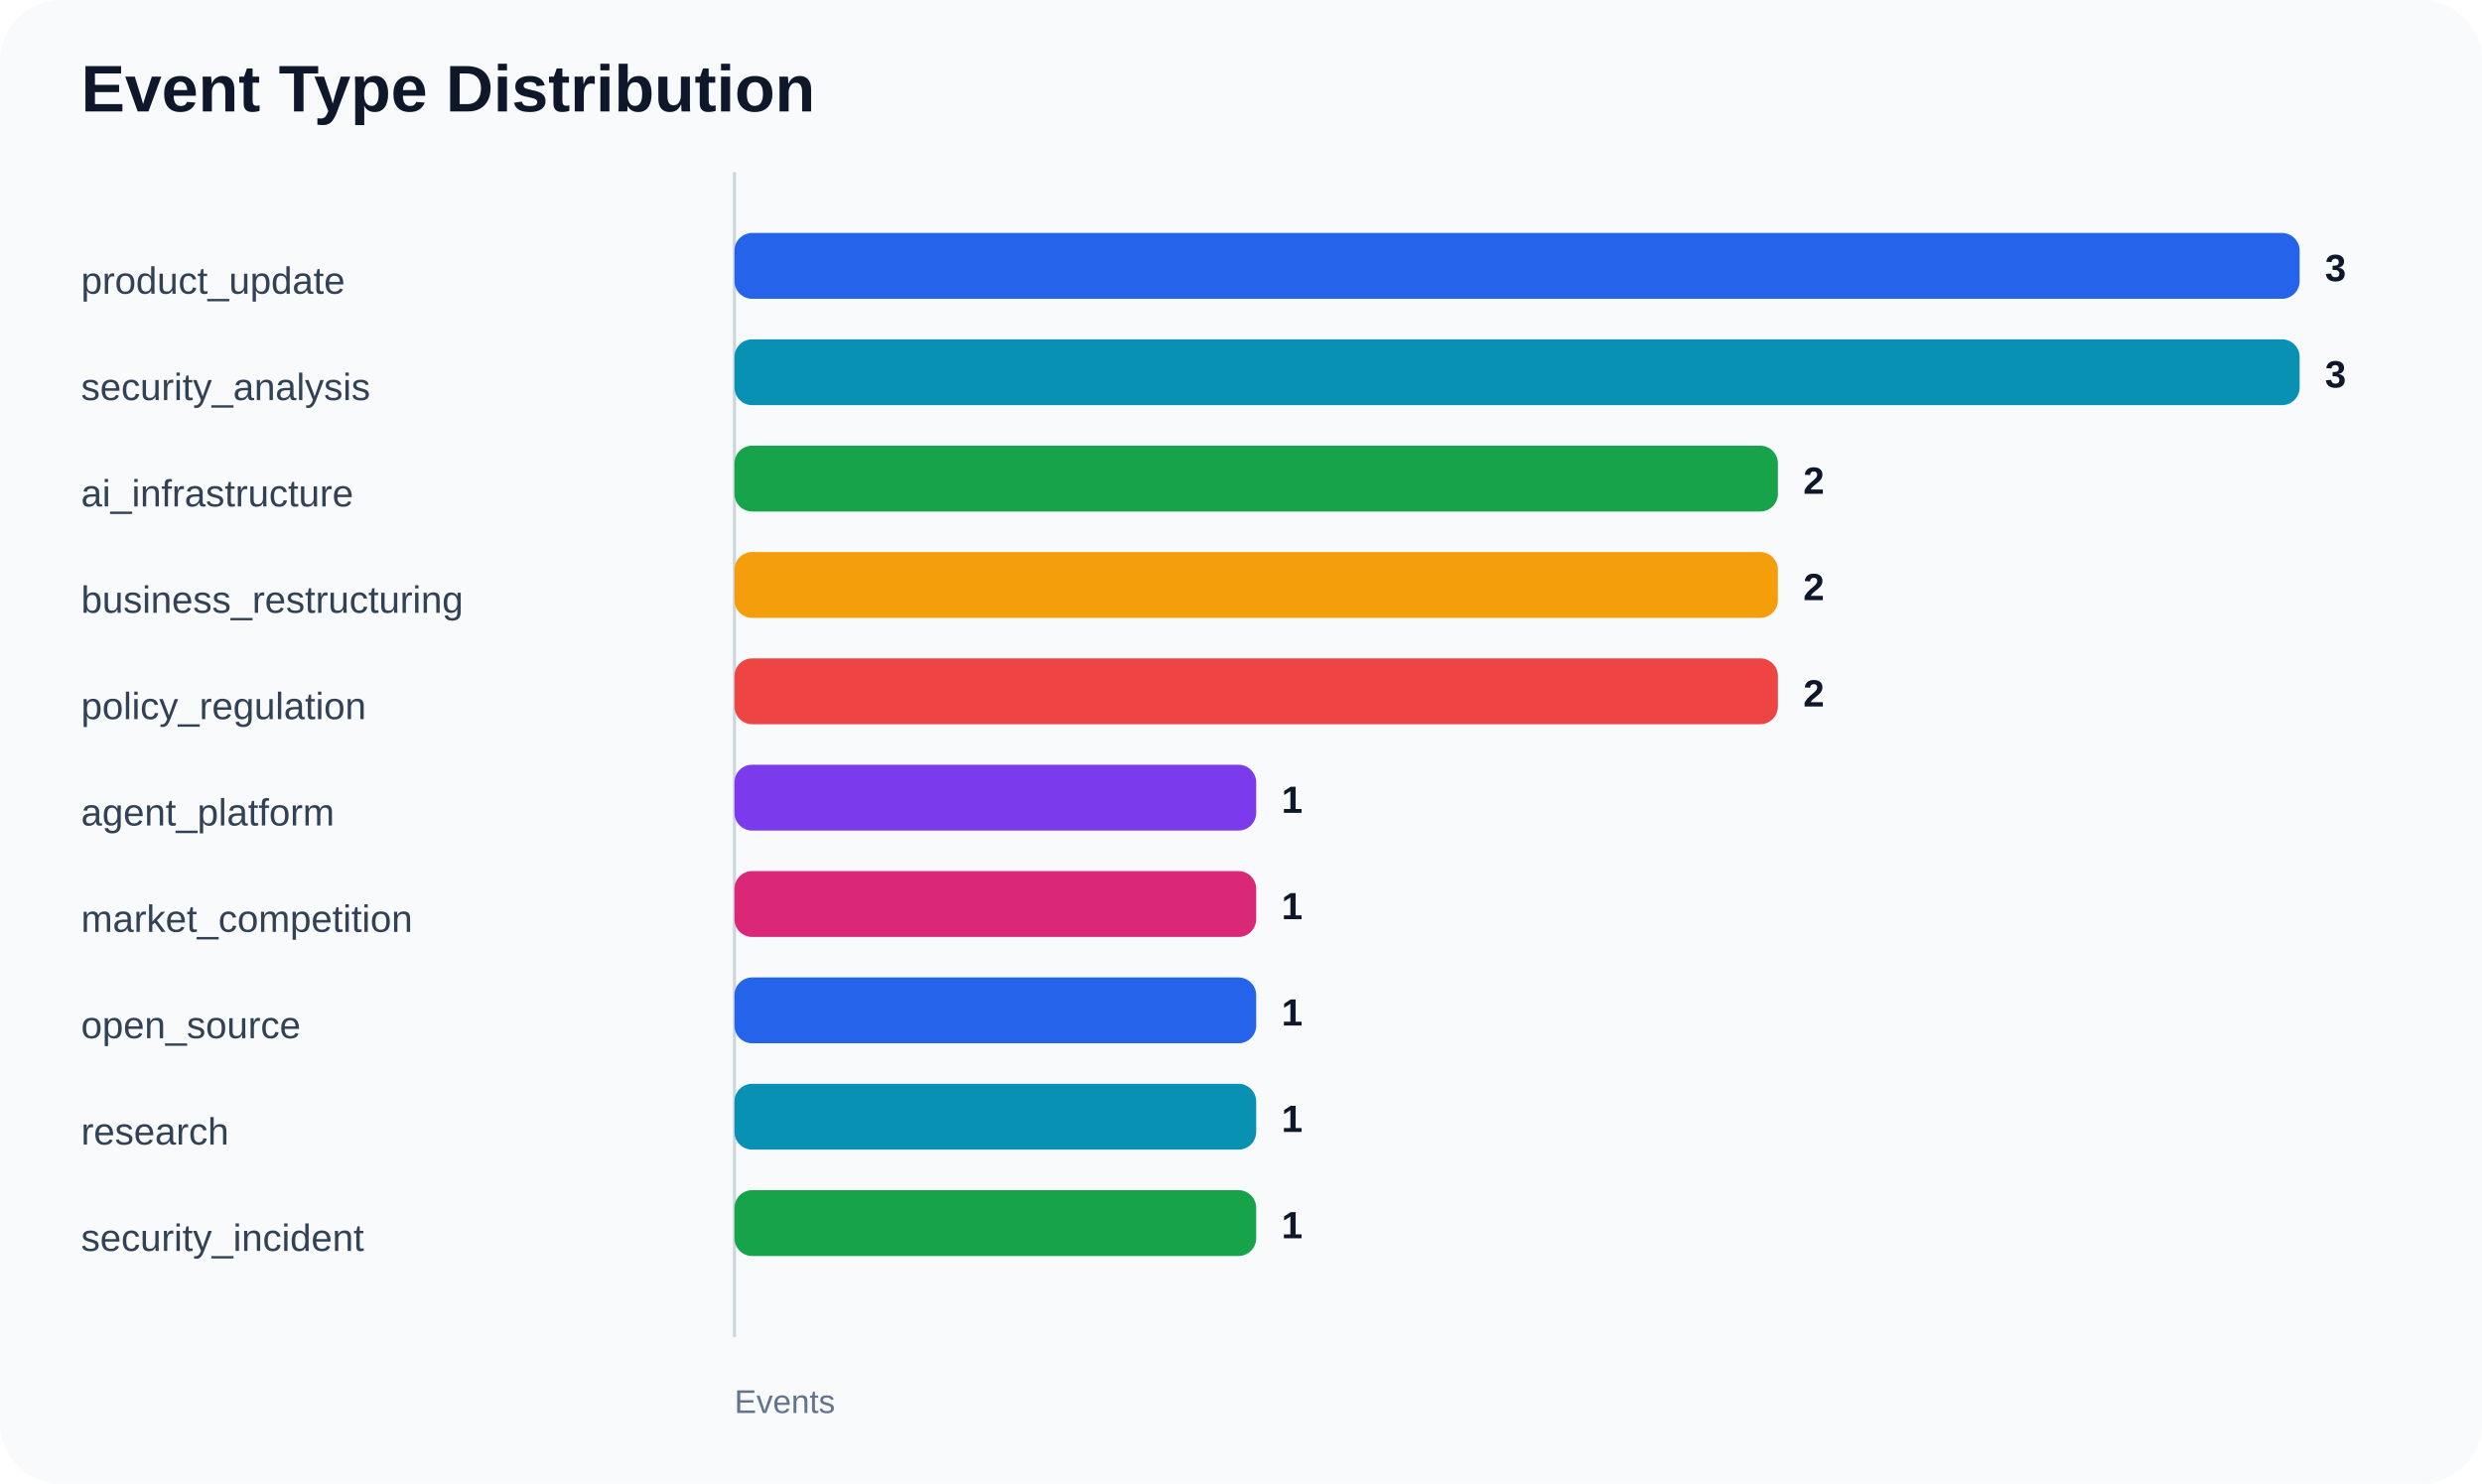
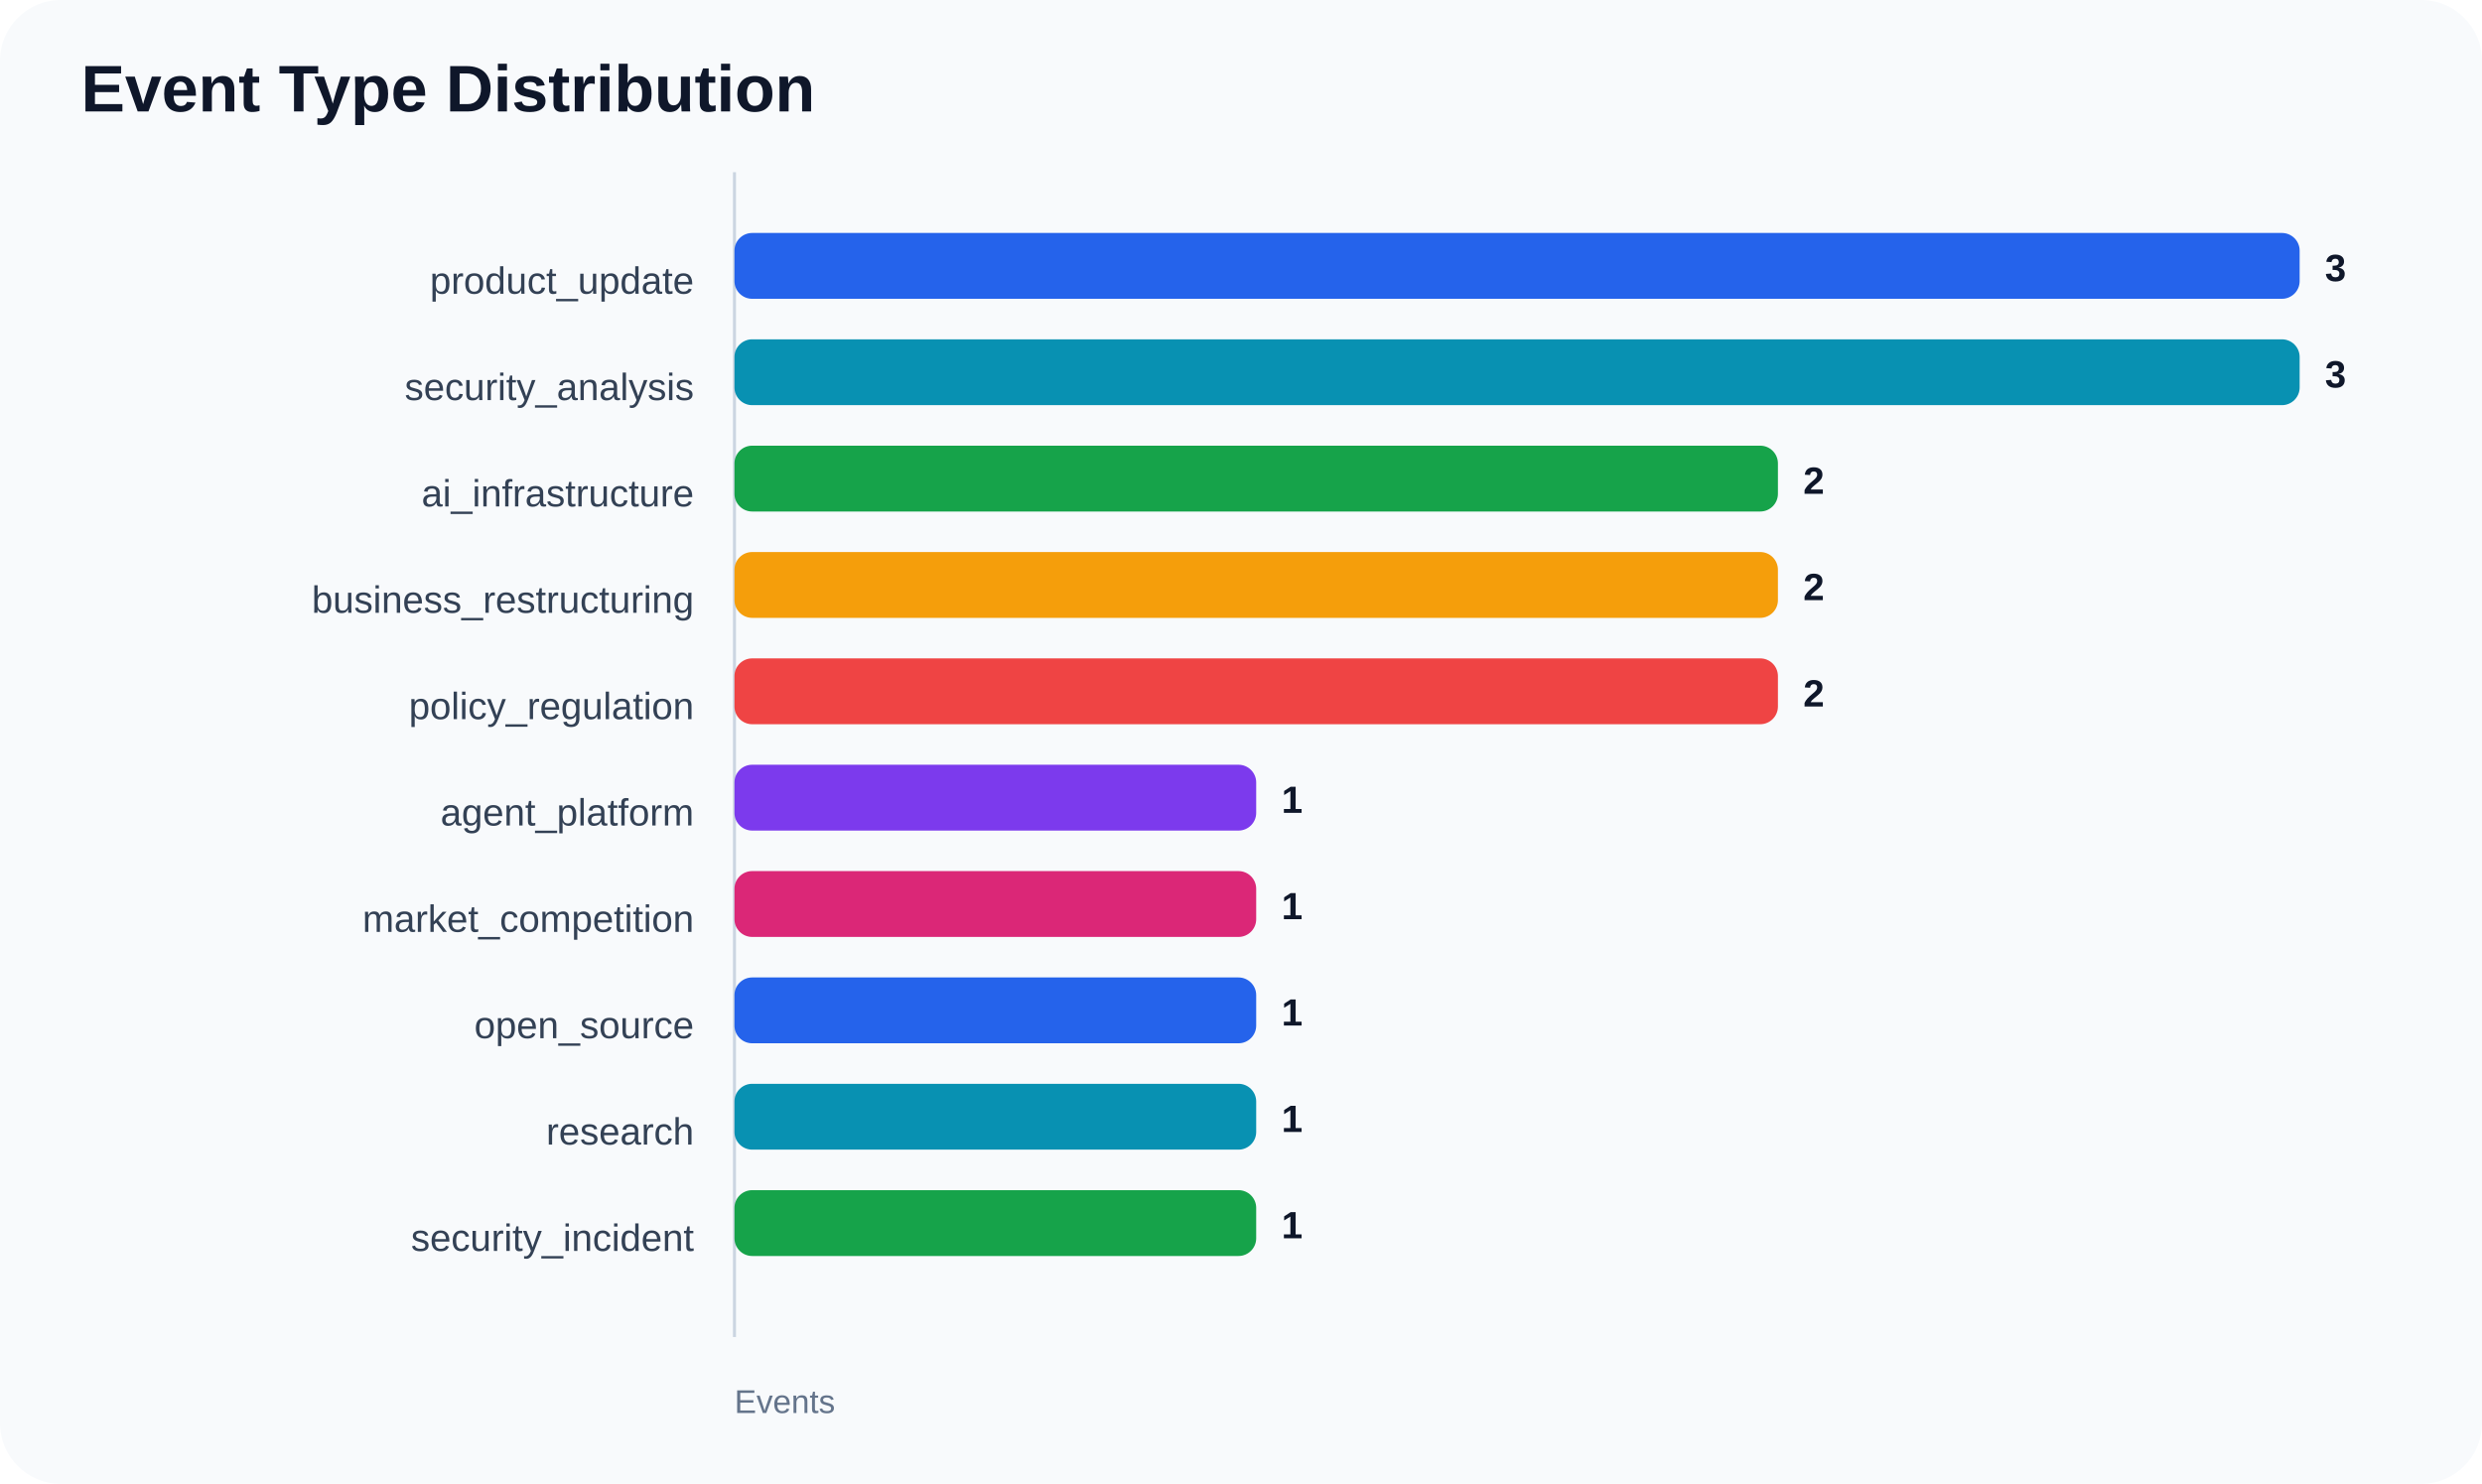
<svg xmlns="http://www.w3.org/2000/svg" width="980" height="586" viewBox="0 0 980 586">
  <style>
  .bg { fill: #f8fafc; }
  .title { font: 700 26px "Avenir Next", "Helvetica Neue", Arial, sans-serif; fill: #0f172a; }
  .label { font: 500 15px "Avenir Next", "Helvetica Neue", Arial, sans-serif; fill: #334155; }
  .value { font: 700 15px "Avenir Next", "Helvetica Neue", Arial, sans-serif; fill: #0f172a; }
  .axis { font: 500 13px "Avenir Next", "Helvetica Neue", Arial, sans-serif; fill: #64748b; }
  .grid-strong { stroke: #cbd5e1; stroke-width: 1.2; }
</style>
  <rect class="bg" x="0" y="0" width="980" height="586" rx="24" />
  <text x="32" y="44" class="title">Event Type Distribution</text>
  <text x="290" y="558" class="axis">Events</text>
  <line x1="290" y1="68" x2="290" y2="528" class="grid-strong" />
-   <text x="32" y="116" class="label">product_update</text>
+   <text x="274" y="116" class="label" text-anchor="end">product_update</text>
  <rect x="290" y="92" width="618" height="26" rx="7" fill="#2563eb" />
  <text x="918" y="111" class="value">3</text>
-   <text x="32" y="158" class="label">security_analysis</text>
+   <text x="274" y="158" class="label" text-anchor="end">security_analysis</text>
  <rect x="290" y="134" width="618" height="26" rx="7" fill="#0891b2" />
  <text x="918" y="153" class="value">3</text>
-   <text x="32" y="200" class="label">ai_infrastructure</text>
+   <text x="274" y="200" class="label" text-anchor="end">ai_infrastructure</text>
  <rect x="290" y="176" width="412" height="26" rx="7" fill="#16a34a" />
  <text x="712" y="195" class="value">2</text>
-   <text x="32" y="242" class="label">business_restructuring</text>
+   <text x="274" y="242" class="label" text-anchor="end">business_restructuring</text>
  <rect x="290" y="218" width="412" height="26" rx="7" fill="#f59e0b" />
  <text x="712" y="237" class="value">2</text>
-   <text x="32" y="284" class="label">policy_regulation</text>
+   <text x="274" y="284" class="label" text-anchor="end">policy_regulation</text>
  <rect x="290" y="260" width="412" height="26" rx="7" fill="#ef4444" />
  <text x="712" y="279" class="value">2</text>
-   <text x="32" y="326" class="label">agent_platform</text>
+   <text x="274" y="326" class="label" text-anchor="end">agent_platform</text>
  <rect x="290" y="302" width="206" height="26" rx="7" fill="#7c3aed" />
  <text x="506" y="321" class="value">1</text>
-   <text x="32" y="368" class="label">market_competition</text>
+   <text x="274" y="368" class="label" text-anchor="end">market_competition</text>
  <rect x="290" y="344" width="206" height="26" rx="7" fill="#db2777" />
  <text x="506" y="363" class="value">1</text>
-   <text x="32" y="410" class="label">open_source</text>
+   <text x="274" y="410" class="label" text-anchor="end">open_source</text>
  <rect x="290" y="386" width="206" height="26" rx="7" fill="#2563eb" />
  <text x="506" y="405" class="value">1</text>
-   <text x="32" y="452" class="label">research</text>
+   <text x="274" y="452" class="label" text-anchor="end">research</text>
  <rect x="290" y="428" width="206" height="26" rx="7" fill="#0891b2" />
  <text x="506" y="447" class="value">1</text>
-   <text x="32" y="494" class="label">security_incident</text>
+   <text x="274" y="494" class="label" text-anchor="end">security_incident</text>
  <rect x="290" y="470" width="206" height="26" rx="7" fill="#16a34a" />
  <text x="506" y="489" class="value">1</text>
</svg>
